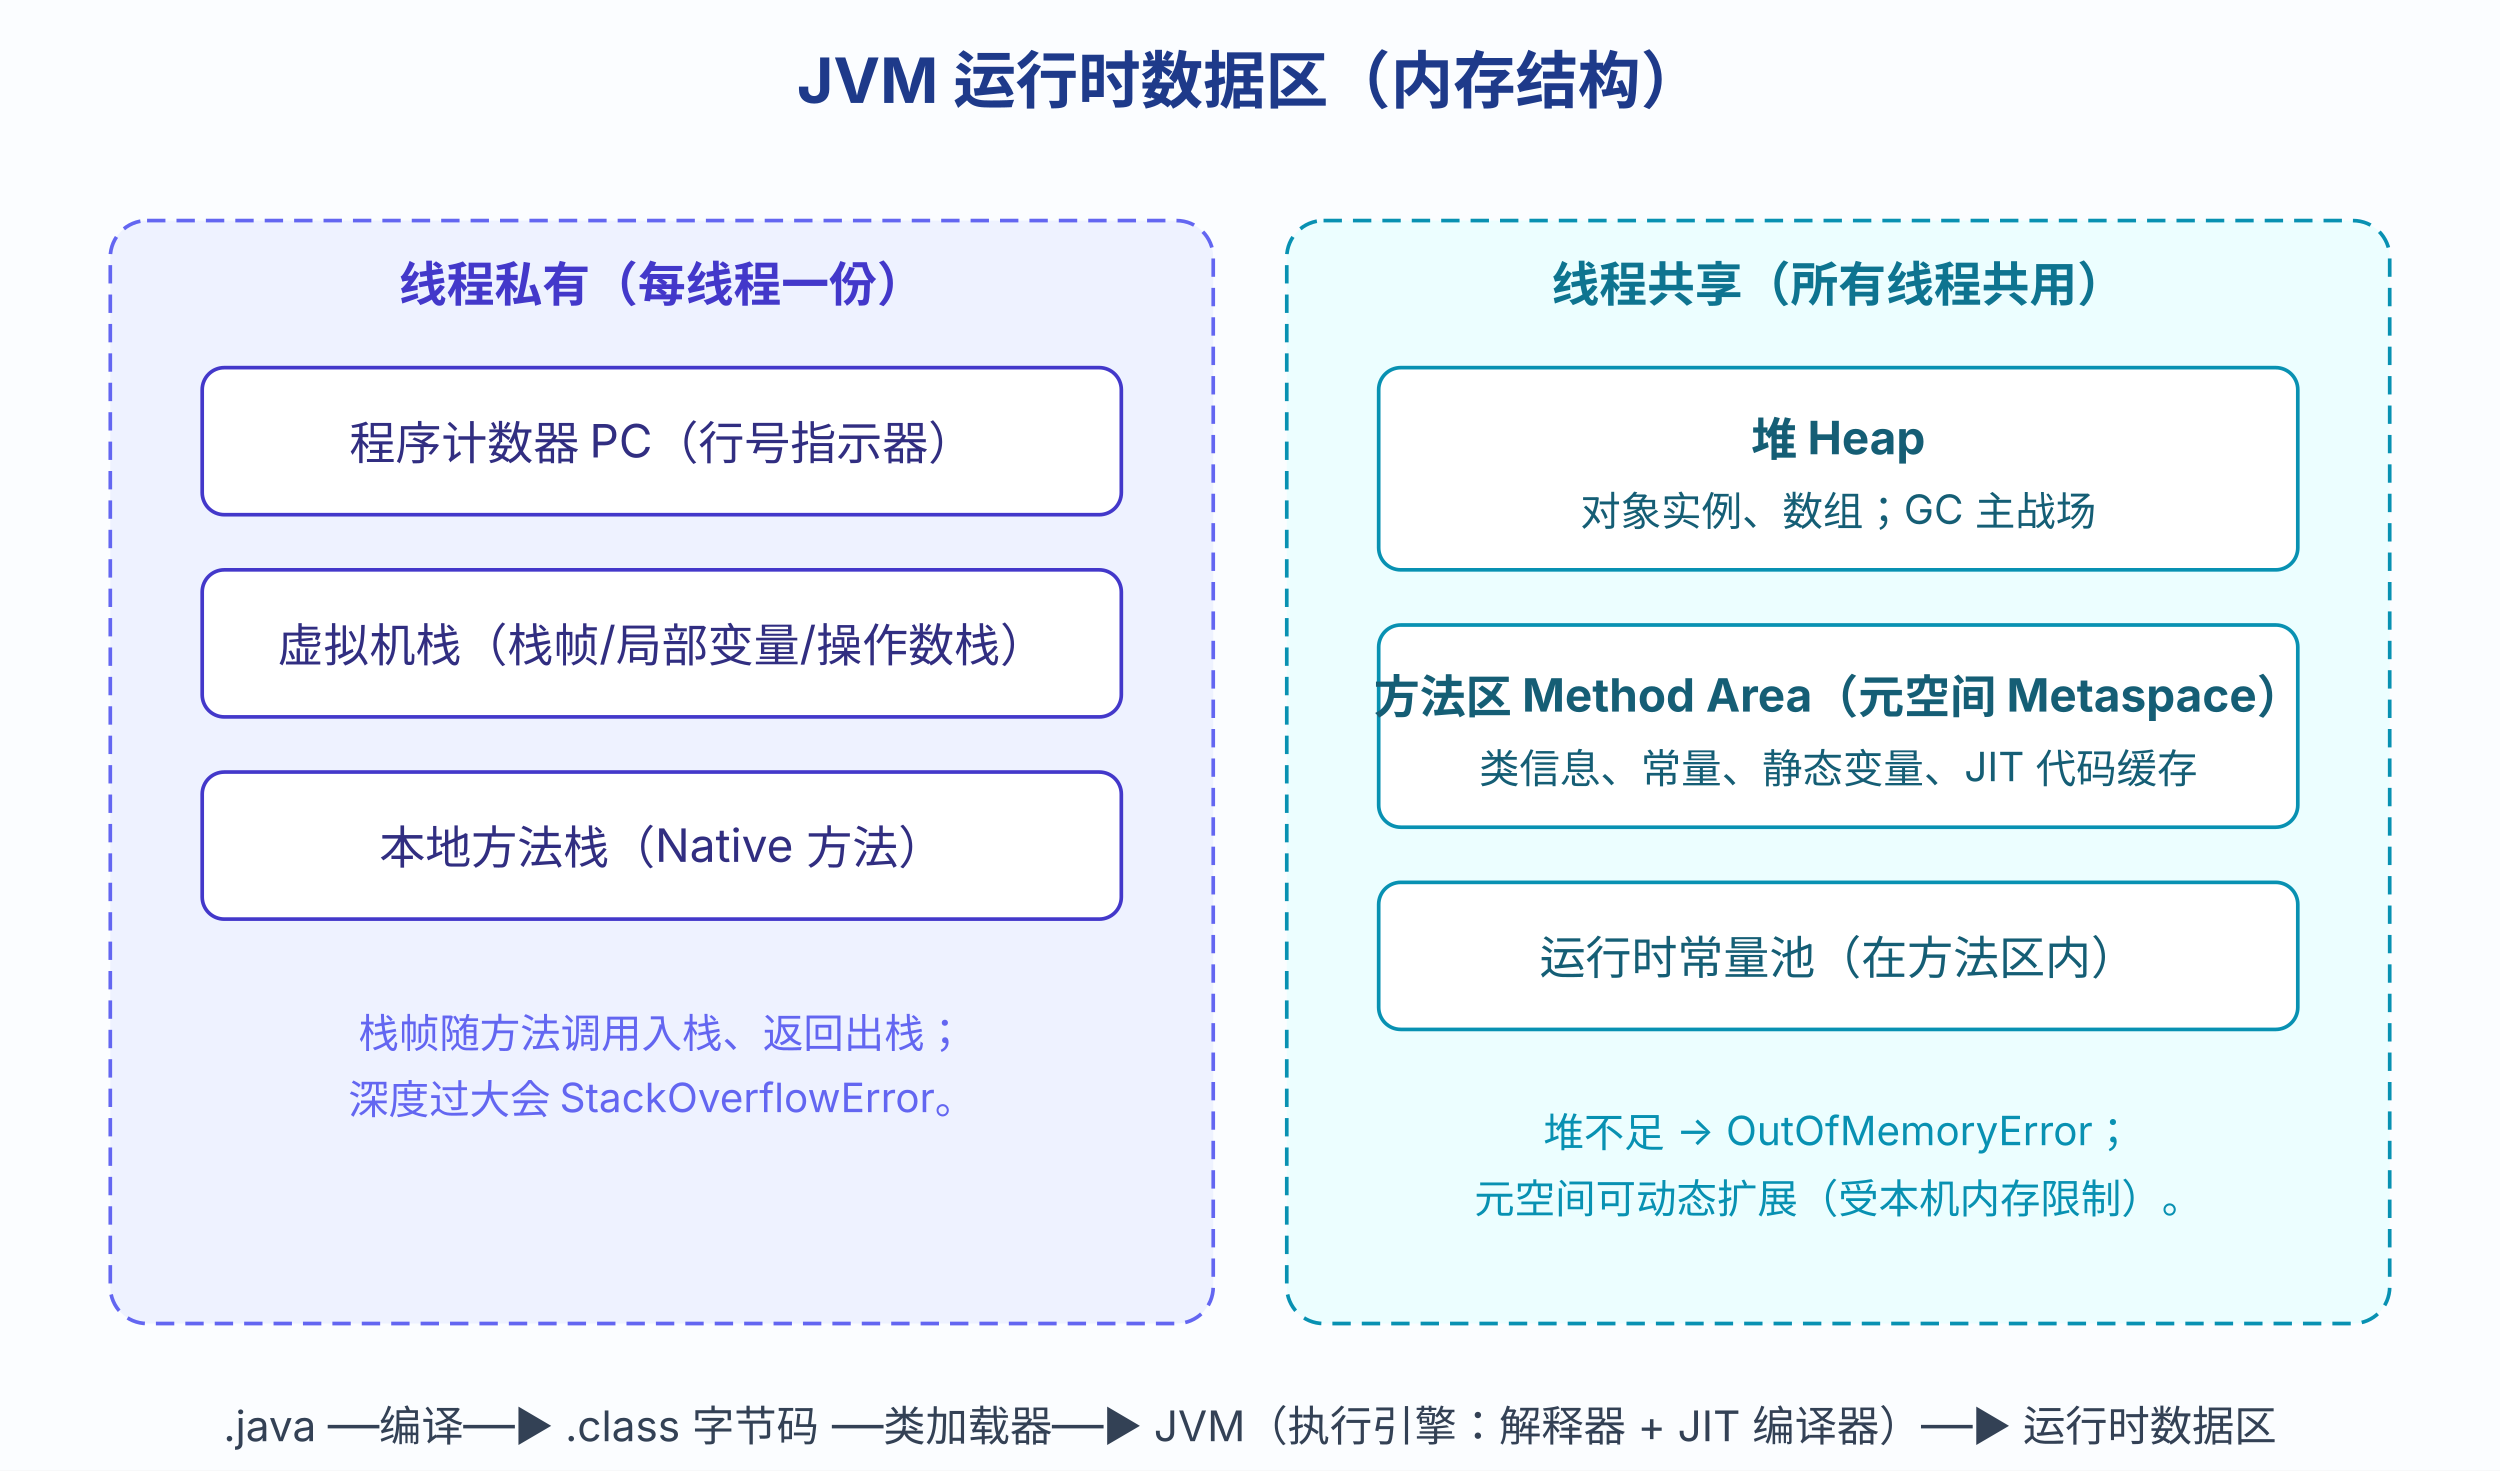
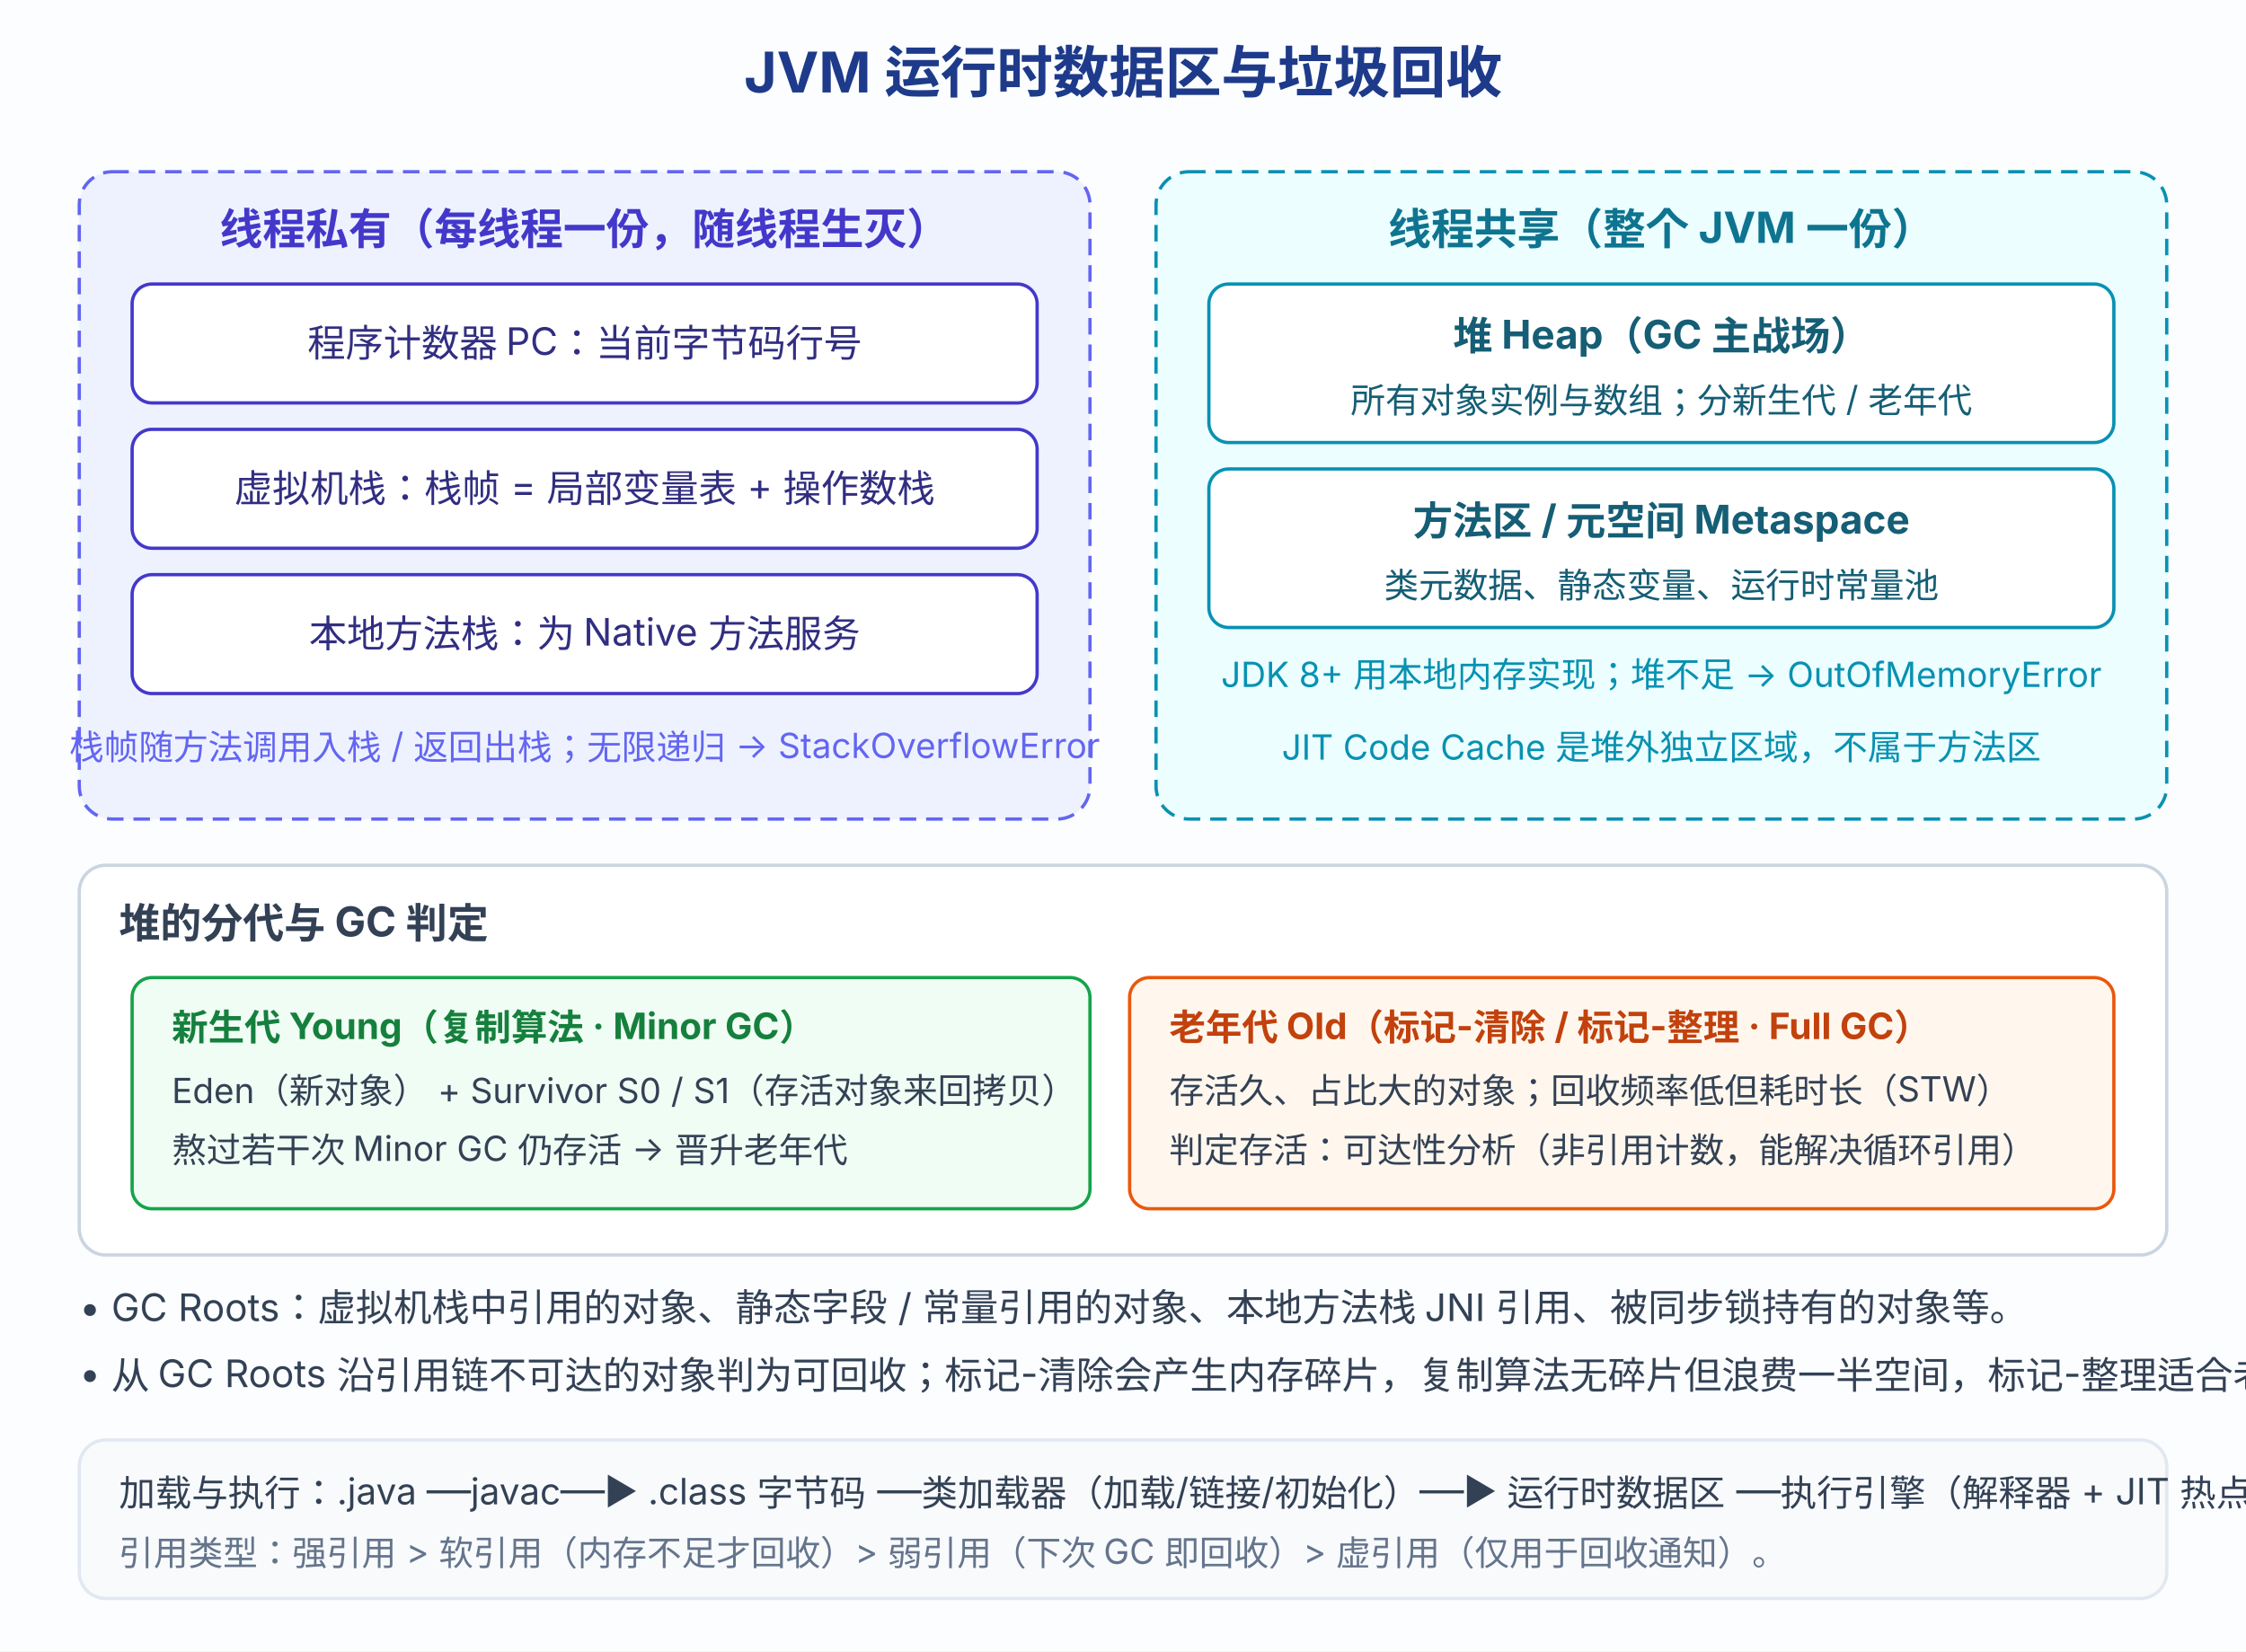
- <svg xmlns="http://www.w3.org/2000/svg" viewBox="0 0 680 400" font-family="-apple-system, 'PingFang SC', 'Microsoft YaHei', sans-serif">
-   <rect x="0" y="0" width="680" height="400" fill="#fbfdff" />
-   <text x="340" y="28" text-anchor="middle" font-size="17" font-weight="700" fill="#1e3a8a">JVM 运行时数据区（内存结构）</text>
-   <rect x="30" y="60" width="300" height="300" rx="10" fill="#eef2ff" stroke="#6366f1" stroke-dasharray="5 3" />
-   <text x="180" y="82" text-anchor="middle" font-size="13" font-weight="700" fill="#4338ca">线程私有（每线程一份）</text>
-   <rect x="55" y="100" width="250" height="40" rx="6" fill="#ffffff" stroke="#4338ca" />
-   <text x="180" y="125" text-anchor="middle" font-size="12.5" fill="#312e81">程序计数器 PC（行号指示器）</text>
-   <rect x="55" y="155" width="250" height="40" rx="6" fill="#ffffff" stroke="#4338ca" />
-   <text x="180" y="180" text-anchor="middle" font-size="12.5" fill="#312e81">虚拟机栈（栈帧/局部变量/操作数栈）</text>
-   <rect x="55" y="210" width="250" height="40" rx="6" fill="#ffffff" stroke="#4338ca" />
-   <text x="180" y="235" text-anchor="middle" font-size="12.5" fill="#312e81">本地方法栈（Native 方法）</text>
-   <text x="180" y="285" text-anchor="middle" font-size="11" fill="#6366f1">栈帧随方法调用入栈、返回出栈；</text>
-   <text x="180" y="303" text-anchor="middle" font-size="11" fill="#6366f1">深度过大会 StackOverflowError。</text>
-   <rect x="350" y="60" width="300" height="300" rx="10" fill="#ecfeff" stroke="#0891b2" stroke-dasharray="5 3" />
-   <text x="500" y="82" text-anchor="middle" font-size="13" font-weight="700" fill="#0e7490">线程共享（所有线程共用）</text>
-   <rect x="375" y="100" width="250" height="55" rx="6" fill="#ffffff" stroke="#0891b2" />
-   <text x="500" y="124" text-anchor="middle" font-size="12.5" fill="#155e75" font-weight="700">堆 Heap</text>
-   <text x="500" y="143" text-anchor="middle" font-size="11" fill="#155e75">对象实例、数组；GC 主战场</text>
-   <rect x="375" y="170" width="250" height="55" rx="6" fill="#ffffff" stroke="#0891b2" />
-   <text x="500" y="194" text-anchor="middle" font-size="12.5" fill="#155e75" font-weight="700">方法区 Method Area（元空间 Metaspace）</text>
-   <text x="500" y="213" text-anchor="middle" font-size="11" fill="#155e75">类信息、常量、静态变量、JIT 代码缓存</text>
-   <rect x="375" y="240" width="250" height="40" rx="6" fill="#ffffff" stroke="#0891b2" />
-   <text x="500" y="265" text-anchor="middle" font-size="12.5" fill="#155e75">运行时常量池（在方法区内）</text>
-   <text x="500" y="312" text-anchor="middle" font-size="11" fill="#0891b2">堆不足 → OutOfMemoryError；</text>
-   <text x="500" y="330" text-anchor="middle" font-size="11" fill="#0891b2">元空间可动态扩展（受本机内存限制）。</text>
-   <rect x="30" y="372" width="0" height="0" fill="none" />
-   <text x="340" y="392" text-anchor="middle" font-size="11.5" fill="#334155">.java ──编译──▶ .class 字节码 ──类加载器──▶ JVM（执行引擎：解释器 + JIT 编译器）──▶ 运行时数据区</text>
+ <svg xmlns="http://www.w3.org/2000/svg" viewBox="0 0 680 500" font-family="-apple-system, 'PingFang SC', 'Microsoft YaHei', sans-serif">
+   <rect x="0" y="0" width="680" height="500" fill="#fbfdff" />
+   <text x="340" y="28" text-anchor="middle" font-size="17" font-weight="700" fill="#1e3a8a">JVM 运行时数据区与垃圾回收</text>
+   <rect x="24" y="52" width="306" height="196" rx="10" fill="#eef2ff" stroke="#6366f1" stroke-dasharray="5 3" />
+   <text x="177" y="74" text-anchor="middle" font-size="13" font-weight="700" fill="#4338ca">线程私有（每线程一份，随线程生灭）</text>
+   <rect x="40" y="86" width="274" height="36" rx="6" fill="#ffffff" stroke="#4338ca" />
+   <text x="177" y="108" text-anchor="middle" font-size="11.5" fill="#312e81">程序计数器 PC：当前字节码行号</text>
+   <rect x="40" y="130" width="274" height="36" rx="6" fill="#ffffff" stroke="#4338ca" />
+   <text x="177" y="152" text-anchor="middle" font-size="11.5" fill="#312e81">虚拟机栈：栈帧 = 局部变量表 + 操作数栈</text>
+   <rect x="40" y="174" width="274" height="36" rx="6" fill="#ffffff" stroke="#4338ca" />
+   <text x="177" y="196" text-anchor="middle" font-size="11.5" fill="#312e81">本地方法栈：为 Native 方法服务</text>
+   <text x="177" y="230" text-anchor="middle" font-size="10.5" fill="#6366f1">栈帧随方法调用入栈 / 返回出栈；无限递归 → StackOverflowError</text>
+   <rect x="350" y="52" width="306" height="196" rx="10" fill="#ecfeff" stroke="#0891b2" stroke-dasharray="5 3" />
+   <text x="503" y="74" text-anchor="middle" font-size="13" font-weight="700" fill="#0e7490">线程共享（整个 JVM 一份）</text>
+   <rect x="366" y="86" width="274" height="48" rx="6" fill="#ffffff" stroke="#0891b2" />
+   <text x="503" y="106" text-anchor="middle" font-size="12" font-weight="700" fill="#155e75">堆 Heap（GC 主战场）</text>
+   <text x="503" y="125" text-anchor="middle" font-size="10.5" fill="#155e75">所有对象实例与数组；分新生代 / 老年代</text>
+   <rect x="366" y="142" width="274" height="48" rx="6" fill="#ffffff" stroke="#0891b2" />
+   <text x="503" y="162" text-anchor="middle" font-size="12" font-weight="700" fill="#155e75">方法区 / 元空间 Metaspace</text>
+   <text x="503" y="181" text-anchor="middle" font-size="10.5" fill="#155e75">类元数据、静态变量、运行时常量池</text>
+   <text x="503" y="208" text-anchor="middle" font-size="10.5" fill="#0891b2">JDK 8+ 用本地内存实现；堆不足 → OutOfMemoryError</text>
+   <text x="503" y="230" text-anchor="middle" font-size="10.5" fill="#0891b2">JIT Code Cache 是堆外独立区域，不属于方法区</text>
+   <rect x="24" y="262" width="632" height="118" rx="8" fill="#ffffff" stroke="#cbd5e1" />
+   <text x="36" y="284" font-size="12.5" font-weight="700" fill="#334155">堆的分代与 GC 判定</text>
+   <rect x="40" y="296" width="290" height="70" rx="6" fill="#f0fdf4" stroke="#16a34a" />
+   <text x="52" y="315" font-size="11" font-weight="700" fill="#15803d">新生代 Young（复制算法 · Minor GC）</text>
+   <text x="52" y="334" font-size="10.5" fill="#334155">Eden（新对象） + Survivor S0 / S1（存活对象来回拷贝）</text>
+   <text x="52" y="352" font-size="10.5" fill="#334155">熬过若干次 Minor GC 仍存活 → 晋升老年代</text>
+   <rect x="342" y="296" width="298" height="70" rx="6" fill="#fff7ed" stroke="#ea580c" />
+   <text x="354" y="315" font-size="11" font-weight="700" fill="#c2410c">老年代 Old（标记-清除 / 标记-整理 · Full GC）</text>
+   <text x="354" y="334" font-size="10.5" fill="#334155">存活久、占比大的对象；回收频率低但耗时长（STW）</text>
+   <text x="354" y="352" font-size="10.5" fill="#334155">判定存活：可达性分析（非引用计数，能解决循环引用）</text>
+   <text x="24" y="400" font-size="11.5" fill="#334155">• GC Roots：虚拟机栈中引用的对象、静态字段 / 常量引用的对象、本地方法栈 JNI 引用、被同步锁持有的对象等。</text>
+   <text x="24" y="420" font-size="11.5" fill="#334155">• 从 GC Roots 沿引用链不可达的对象判为可回收；标记-清除会产生内存碎片，复制算法无碎片但浪费一半空间，标记-整理适合老年代。</text>
+   <rect x="24" y="436" width="632" height="48" rx="8" fill="#f8fafc" stroke="#e2e8f0" />
+   <text x="36" y="456" font-size="11" fill="#334155">加载与执行：.java ──javac──▶ .class 字节码 ──类加载器（加载/链接/初始化）──▶ 运行时数据区 ──执行引擎（解释器 + JIT 热点编译）──▶ 机器码</text>
+   <text x="36" y="474" font-size="10.5" fill="#64748b">引用类型：强引用 &gt; 软引用（内存不足才回收）&gt; 弱引用（下次 GC 即回收）&gt; 虚引用（仅用于回收通知）。</text>
</svg>
